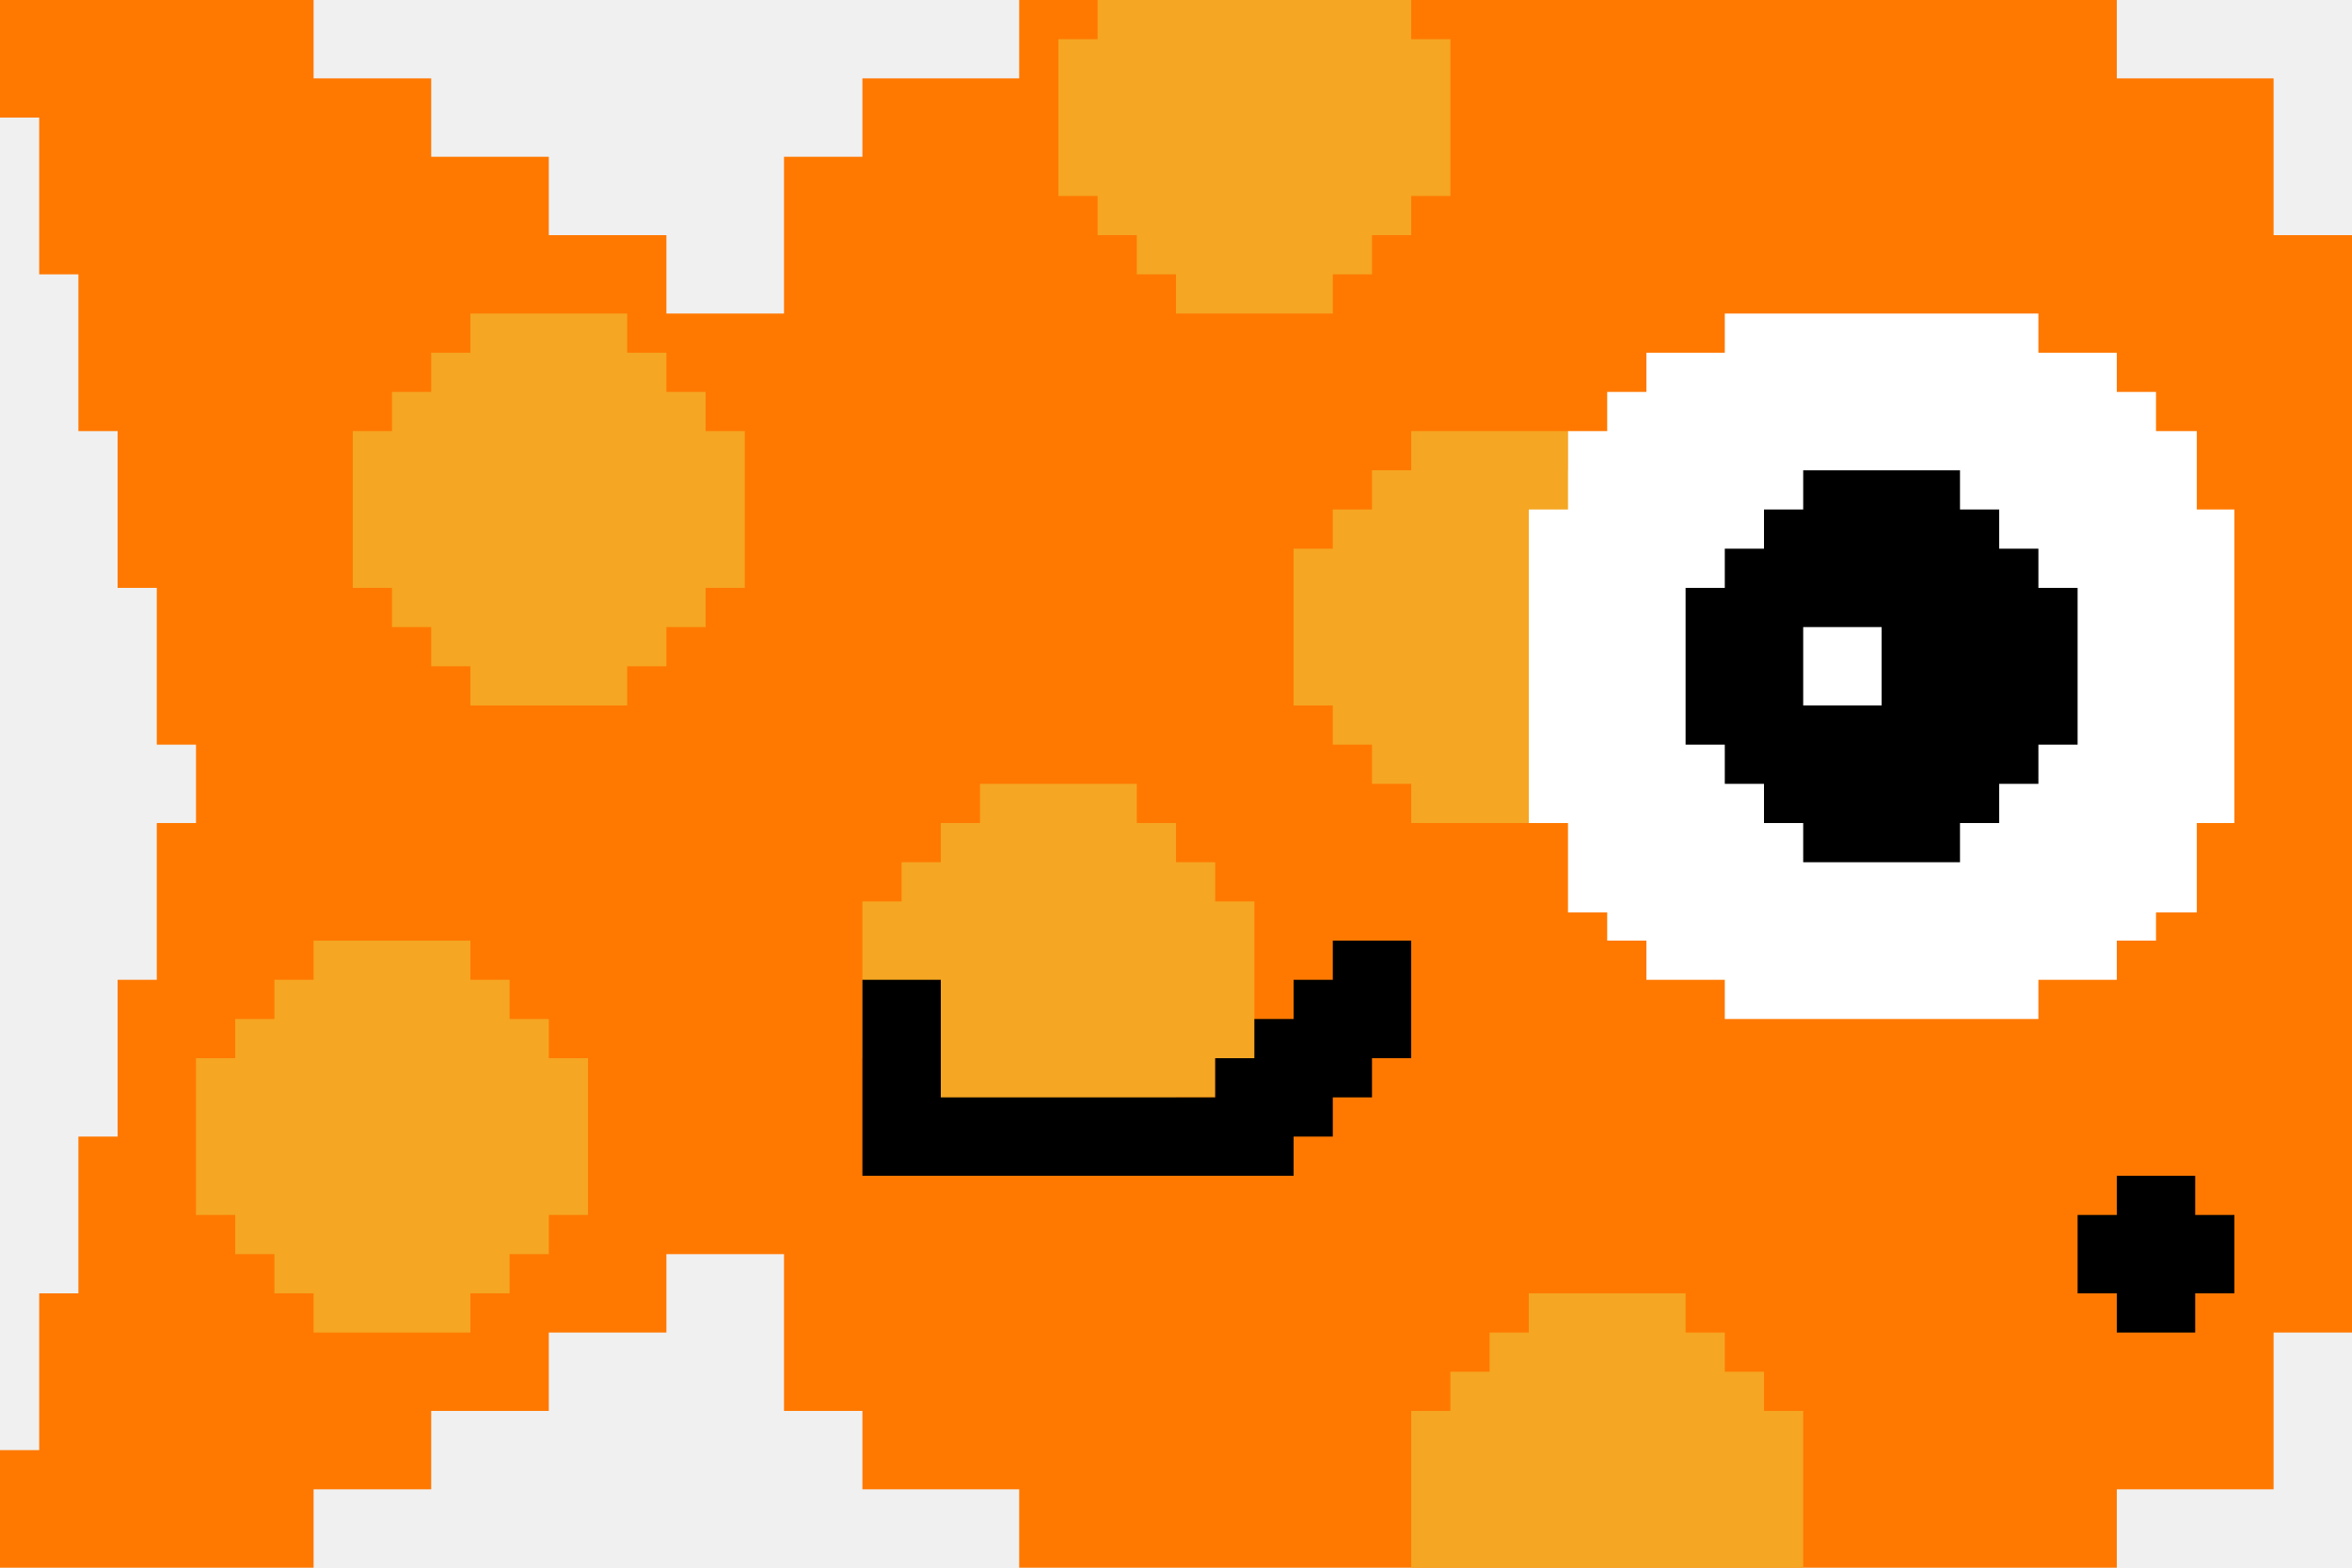
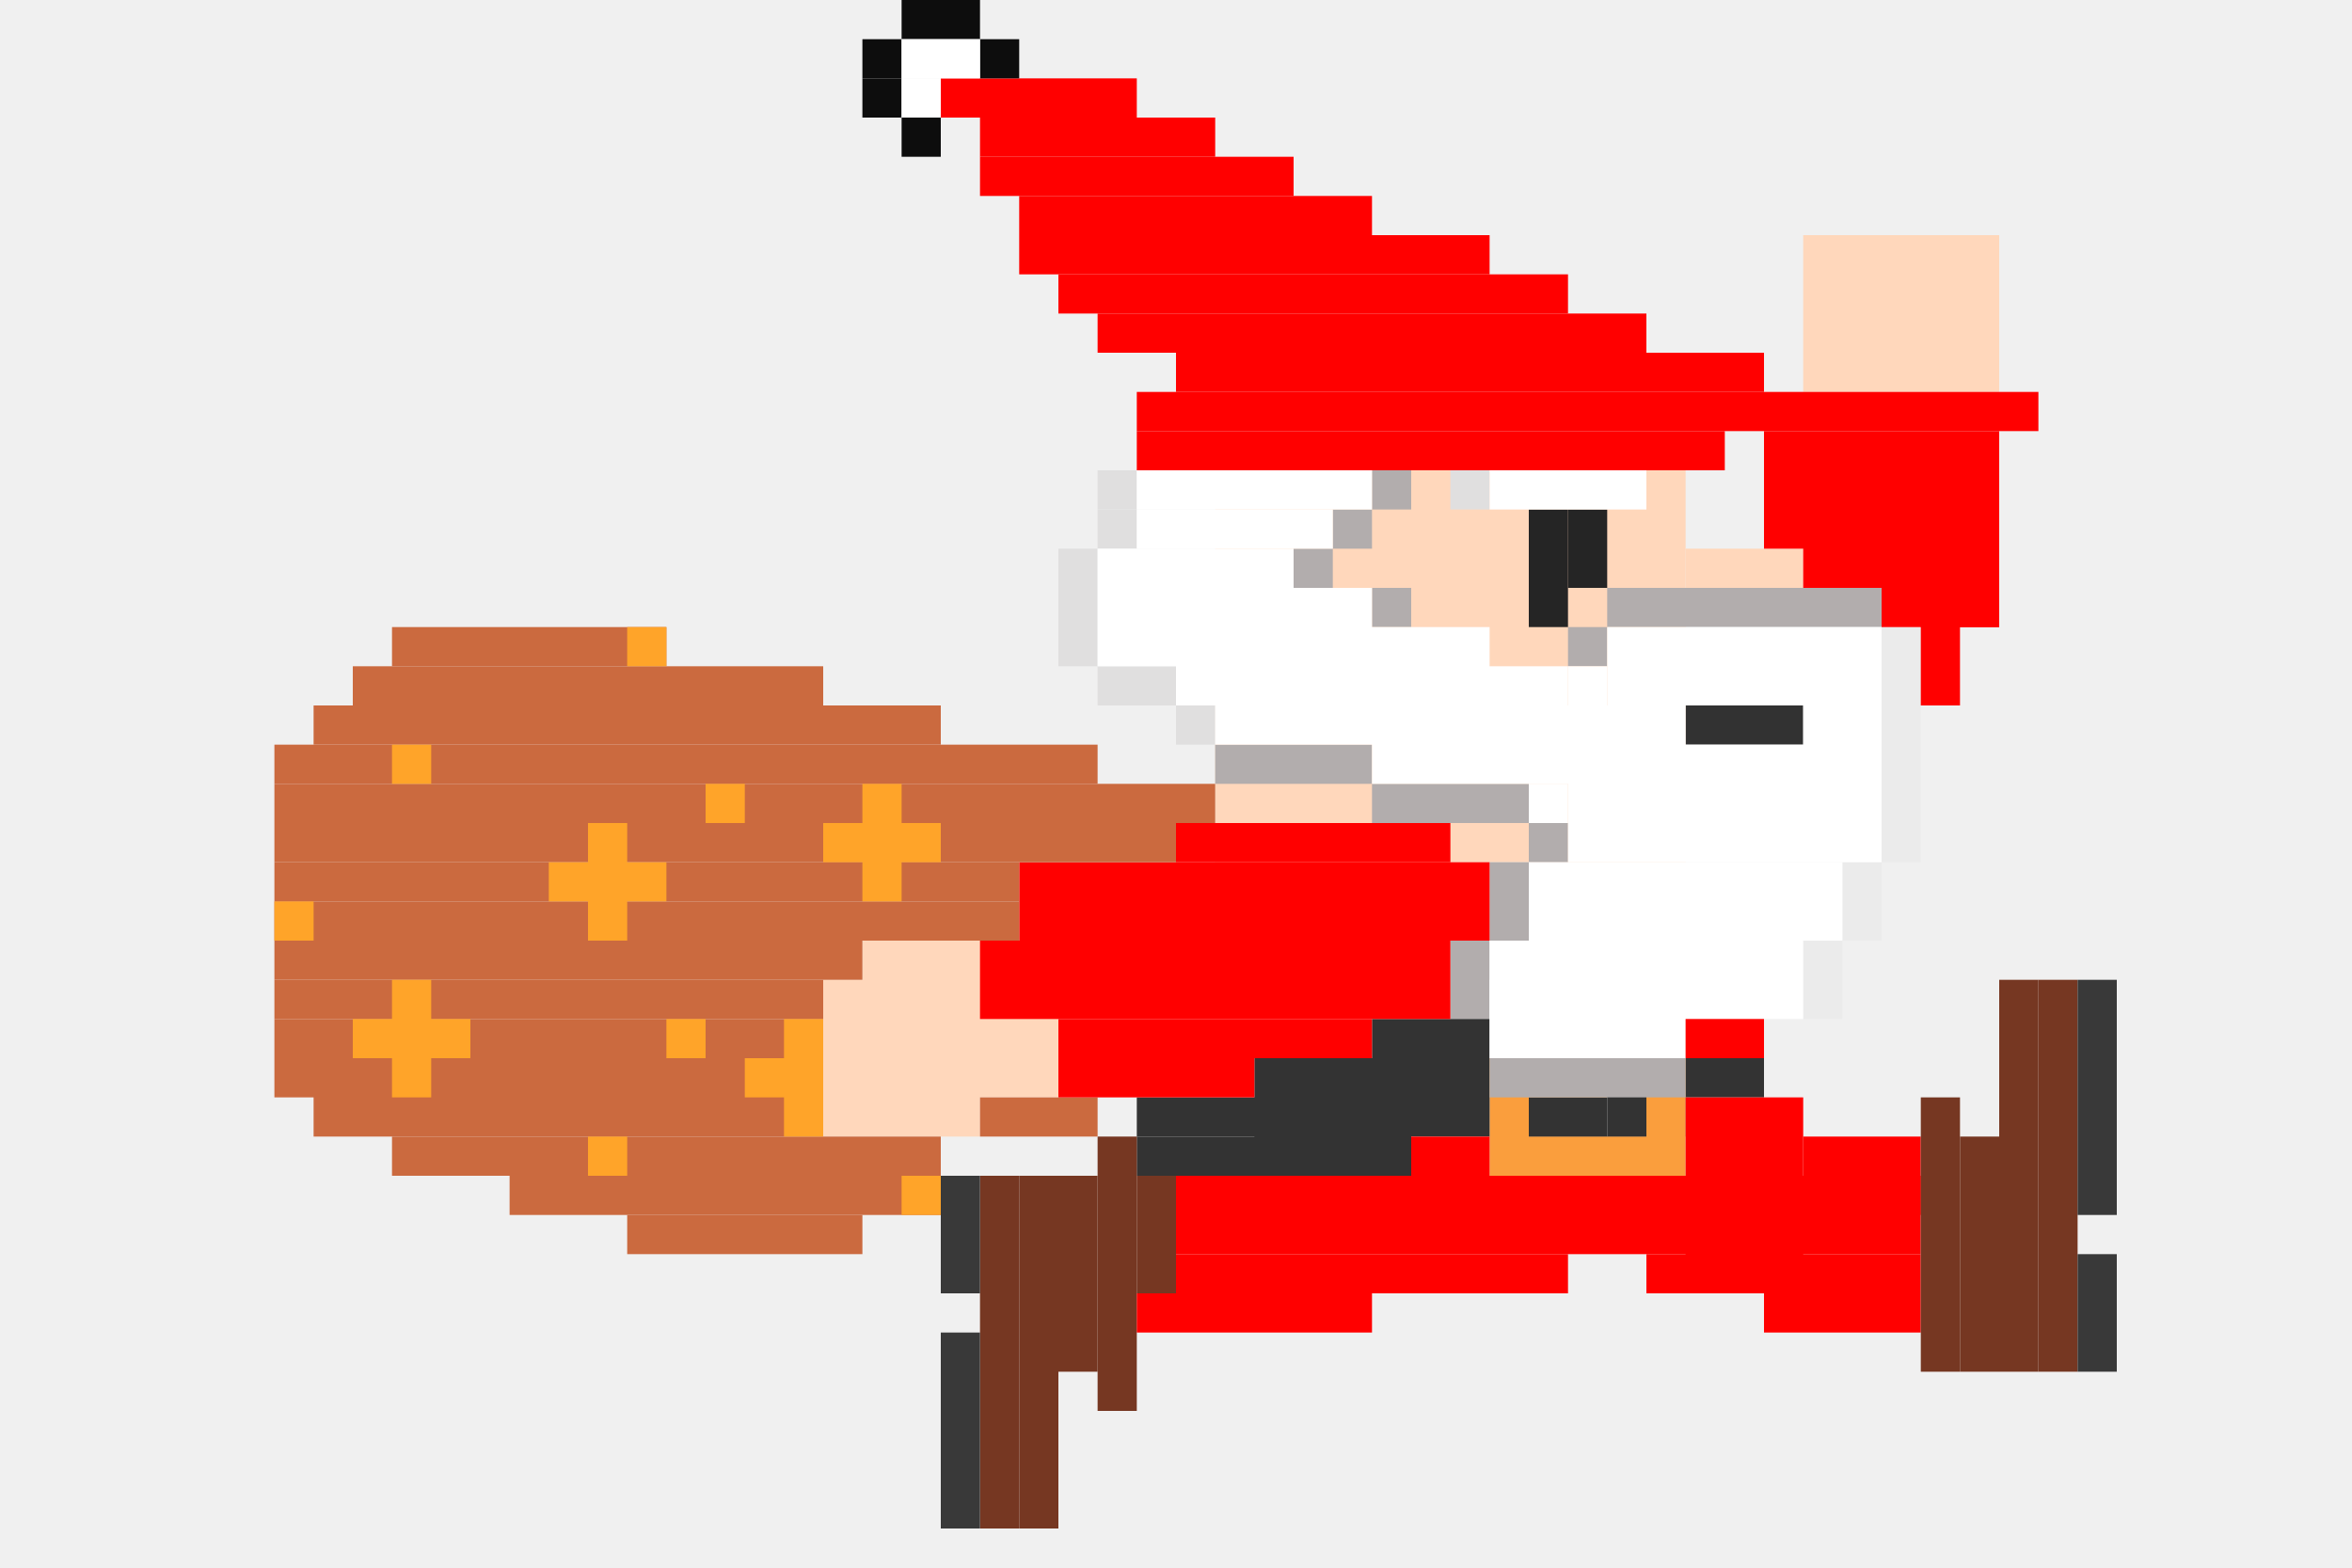
<svg xmlns="http://www.w3.org/2000/svg" width="60px" height="40px" viewBox="0 0 60 40" version="1.1">
-   <g id="Fish_Frame02" stroke="none" stroke-width="1" fill="none" fill-rule="evenodd">
-     <path d="M1,37 L1,33 L2,33 L2,29 L3,29 L3,25 L4,25 L4,21 L5,21 L5,19 L4,19 L4,15 L3,15 L3,11 L2,11 L2,7 L1,7 L1,3 L0,3 L0,0 L1,0 L2,0 L3,0 L4,0 L5,0 L8,0 L8,2 L11,2 L11,4 L14,4 L14,6 L17,6 L17,8 L20,8 L20,4 L22,4 L22,2 L26,2 L26,0 L54,0 L54,2 L58,2 L58,6 L60,6 L60,34 L58,34 L58,38 L54,38 L54,40 L26,40 L26,38 L22,38 L22,36 L20,36 L20,32 L17,32 L17,34 L14,34 L14,36 L11,36 L11,38 L8,38 L8,40 L5,40 L4,40 L3,40 L2,40 L1,40 L0,40 L0,37 L1,37 Z" id="Body" fill="#FF7901" />
-     <path d="M31,23 L32,23 L32,27 L31,27 L31,28 L30,28 L30,29 L29,29 L29,30 L25,30 L25,29 L24,29 L24,28 L23,28 L23,27 L22,27 L22,23 L23,23 L23,22 L24,22 L24,21 L25,21 L25,20 L29,20 L29,21 L30,21 L30,22 L31,22 L31,23 Z" id="Spot6" fill="#F5A623" />
-     <path d="M42,14 L43,14 L43,18 L42,18 L42,19 L41,19 L41,20 L40,20 L40,21 L36,21 L36,20 L35,20 L35,19 L34,19 L34,18 L33,18 L33,14 L34,14 L34,13 L35,13 L35,12 L36,12 L36,11 L40,11 L40,12 L41,12 L41,13 L42,13 L42,14 Z" id="Spot5" fill="#F5A623" />
-     <path d="M14,27 L15,27 L15,31 L14,31 L14,32 L13,32 L13,33 L12,33 L12,34 L8,34 L8,33 L7,33 L7,32 L6,32 L6,31 L5,31 L5,27 L6,27 L6,26 L7,26 L7,25 L8,25 L8,24 L12,24 L12,25 L13,25 L13,26 L14,26 L14,27 Z" id="Spot4" fill="#F5A623" />
-     <path d="M28,5 L27,5 L27,1 L28,1 L28,1.5339034e-16 L36,1.6229665e-15 L36,1 L37,1 L37,5 L36,5 L36,6 L35,6 L35,7 L34,7 L34,8 L30,8 L30,7 L29,7 L29,6 L28,6 L28,5 Z" id="Spot3" fill="#F5A623" />
-     <path d="M45,36 L46,36 L46,40 L36,40 L36,36 L37,36 L37,35 L38,35 L38,34 L39,34 L39,33 L43,33 L43,34 L44,34 L44,35 L45,35 L45,36 Z" id="Spot2" fill="#F5A623" />
-     <path d="M18,11 L19,11 L19,15 L18,15 L18,16 L17,16 L17,17 L16,17 L16,18 L12,18 L12,17 L11,17 L11,16 L10,16 L10,15 L9,15 L9,11 L10,11 L10,10 L11,10 L11,9 L12,9 L12,8 L16,8 L16,9 L17,9 L17,10 L18,10 L18,11 Z" id="Spot1" fill="#F5A623" />
-     <path d="M56,31 L57,31 L57,33 L56,33 L56,34 L54,34 L54,33 L53,33 L53,31 L54,31 L54,30 L56,30 L56,31 Z" id="Mouth" fill="#000000" />
-     <path d="M34,25 L34,24 L36,24 L36,27 L35,27 L35,28 L34,28 L34,29 L33,29 L33,30 L32,30 L24,30 L22,30 L22,25 L24,25 L24,28 L31,28 L31,27 L32,27 L32,26 L33,26 L33,25 L34,25 Z" id="Fin2" fill="#000000" />
-     <g id="Eye" transform="translate(39, 8)">
-       <path d="M1,5 L1,3 L2,3 L2,2 L3,2 L3,1 L5,1 L5,0 L13,0 L13,1 L15,1 L15,2 L16,2 L16,3 L17.041,3 L17.041,5 L18,5 L18,13 L17.041,13 L17.041,15.281 L16,15.281 L16,16 L15,16 L15,17 L13,17 L13,18 L5,18 L5,17 L3,17 L3,16 L2,16 L2,15.281 L1,15.281 L1,13 L0,13 L0,5 L1,5 Z" id="Outer" fill="#FFFFFF" />
-       <path d="M13,7 L14,7 L14,11 L13,11 L13,12 L12,12 L12,13 L11,13 L11,14 L7,14 L7,13 L6,13 L6,12 L5,12 L5,11 L4,11 L4,7 L5,7 L5,6 L6,6 L6,5 L7,5 L7,4 L11,4 L11,5 L12,5 L12,6 L13,6 L13,7 Z" id="Inner" fill="#000000" />
-       <rect id="Dot" fill="#FFFFFF" x="7" y="8" width="2" height="2" />
+   <g id="Santa_Frame02" stroke="none" stroke-width="1" fill="none" fill-rule="evenodd">
+     <g id="Group" transform="translate(7, 0)">
+       <rect id="Rectangle-Copy-47" fill="#FFD7BB" x="36" y="14" width="3" height="1" />
+       <rect id="Rectangle-Copy-56" fill="#FFD7BB" x="39" y="6" width="5" height="4" />
+       <rect id="Rectangle-Copy-71" fill="#FFD7BB" x="15" y="24" width="5" height="4" />
+       <rect id="Rectangle-Copy-72" fill="#FFD7BB" x="14" y="25" width="4" height="4" />
+       <rect id="Rectangle-Copy-48" fill="#FFD7BB" x="24" y="12" width="12" height="10" />
+       <rect id="Rectangle" fill="#FF0000" x="21" y="8" width="14" height="1" />
+       <rect id="Rectangle-Copy-12" fill="#FF0000" x="20" y="7" width="13" height="1" />
+       <rect id="Rectangle-Copy-13" fill="#FF0000" x="19" y="5" width="9" height="1" />
+       <rect id="Rectangle-Copy-134" fill="#FF0000" x="19" y="6" width="12" height="1" />
+       <rect id="Rectangle-Copy-4" fill="#FF0000" x="18" y="3" width="6" height="1" />
+       <rect id="Rectangle-Copy-133" fill="#FF0000" x="18" y="4" width="8" height="1" />
+       <rect id="Rectangle-Copy-5" fill="#FF0000" x="17" y="2" width="5" height="1" />
+       <rect id="Rectangle-Copy-6" fill="#0D0D0D" x="18" y="1" width="1" height="1" />
+       <rect id="Rectangle-Copy-7" fill="#0D0D0D" x="17" y="0" width="1" height="1" />
+       <rect id="Rectangle-Copy-8" fill="#0D0D0D" x="16" y="0" width="1" height="1" />
+       <rect id="Rectangle-Copy-9" fill="#0D0D0D" x="15" y="1" width="1" height="1" />
+       <rect id="Rectangle-Copy-10" fill="#0D0D0D" x="15" y="2" width="1" height="1" />
+       <rect id="Rectangle-Copy-11" fill="#0D0D0D" x="16" y="3" width="1" height="1" />
+       <rect id="Rectangle-Copy-18" fill="#B2ADAD" x="28" y="12" width="1" height="1" />
+       <rect id="Rectangle-Copy-19" fill="#B2ADAD" x="27" y="13" width="1" height="1" />
+       <rect id="Rectangle-Copy-21" fill="#E0DFDF" x="21" y="13" width="1" height="1" />
+       <rect id="Rectangle-Copy-27" fill="#E0DFDF" x="21" y="17" width="2" height="1" />
+       <rect id="Rectangle-Copy-128" fill="#E0DFDF" x="23" y="18" width="1" height="1" />
+       <rect id="Rectangle-Copy-26" fill="#E0DFDF" x="21" y="12" width="1" height="1" />
+       <rect id="Rectangle-Copy-131" fill="#E0DFDF" x="30" y="12" width="1" height="1" />
+       <rect id="Rectangle-Copy-20" fill="#B2ADAD" x="26" y="14" width="1" height="1" />
+       <rect id="Rectangle-Copy-39" fill="#B2ADAD" x="28" y="15" width="1" height="1" />
+       <rect id="Rectangle-Copy-36" fill="#B2ADAD" x="33" y="16" width="1" height="1" />
+       <rect id="Rectangle-Copy-43" fill="#323232" x="36" y="18" width="3" height="1" />
+       <rect id="Rectangle-Copy-40" fill="#B2ADAD" x="32" y="21" width="1" height="1" />
+       <rect id="Rectangle-Copy-41" fill="#B2ADAD" x="31" y="22" width="1" height="2" />
+       <rect id="Rectangle-Copy-44" fill="#EBEBEB" x="40" y="22" width="1" height="2" />
+       <rect id="Rectangle-Copy-45" fill="#EBEBEB" x="39" y="24" width="1" height="2" />
+       <rect id="Rectangle-Copy-42" fill="#B2ADAD" x="30" y="24" width="1" height="2" />
+       <rect id="Rectangle-Copy-57" fill="#949494" x="35" y="27" width="1" height="2" />
+       <rect id="Rectangle-Copy-59" fill="#FA9E3D" x="35" y="27" width="1" height="3" />
+       <rect id="Rectangle-Copy-58" fill="#FA9E3D" x="31" y="27" width="1" height="3" />
+       <rect id="Rectangle-Copy-60" fill="#FA9E3D" x="32" y="29" width="3" height="1" />
+       <rect id="Rectangle-Copy-96" fill="#FA9E3D" x="32" y="29" width="3" height="1" />
+       <rect id="Rectangle-Copy-97" fill="#FA9E3D" x="32" y="27" width="2" height="1" />
+       <rect id="Rectangle-Copy-61" fill="#333333" x="34" y="27" width="1" height="2" />
+       <rect id="Rectangle-Copy-63" fill="#333333" x="32" y="28" width="2" height="1" />
+       <rect id="Rectangle-Copy-65" fill="#333333" x="25" y="27" width="4" height="3" />
+       <rect id="Rectangle-Copy-66" fill="#333333" x="22" y="28" width="4" height="1" />
+       <rect id="Rectangle-Copy-95" fill="#333333" x="22" y="29" width="4" height="1" />
+       <rect id="Rectangle-Copy-64" fill="#333333" x="28" y="26" width="3" height="3" />
+       <rect id="Rectangle-Copy-62" fill="#333333" x="36" y="27" width="2" height="1" />
+       <rect id="Rectangle-Copy-34" fill="#EBEBEB" x="41" y="16" width="1" height="6" />
+       <rect id="Rectangle-Copy-35" fill="#B2ADAD" x="34" y="15" width="7" height="1" />
+       <rect id="Rectangle-Copy-49" fill="#252525" x="32" y="13" width="1" height="3" />
+       <rect id="Rectangle-Copy-50" fill="#252525" x="33" y="13" width="1" height="2" />
+       <rect id="Rectangle-Copy-25" fill="#E0DFDF" x="20" y="14" width="1" height="3" />
+       <rect id="Rectangle-Copy-24" fill="#B2ADAD" x="24" y="19" width="4" height="1" />
+       <rect id="Rectangle-Copy-38" fill="#B2ADAD" x="28" y="20" width="4" height="1" />
+       <rect id="Rectangle-Copy-14" fill="#FFFFFF" x="22" y="12" width="6" height="1" />
+       <rect id="Rectangle-Copy-130" fill="#FFFFFF" x="31" y="12" width="4" height="1" />
+       <rect id="Rectangle-Copy-92" fill="#FFFFFF" x="16" y="1" width="2" height="1" />
+       <rect id="Rectangle-Copy-93" fill="#FFFFFF" x="16" y="2" width="1" height="1" />
+       <rect id="Rectangle-Copy-15" fill="#FFFFFF" x="22" y="13" width="5" height="1" />
+       <rect id="Rectangle-Copy-16" fill="#FFFFFF" x="21" y="14" width="5" height="3" />
+       <rect id="Rectangle-Copy-17" fill="#FFFFFF" x="23" y="16" width="8" height="2" />
+       <rect id="Rectangle-Copy-23" fill="#FFFFFF" x="23" y="15" width="5" height="2" />
+       <rect id="Rectangle-Copy-22" fill="#FFFFFF" x="28" y="17" width="5" height="3" />
+       <rect id="Rectangle-Copy-127" fill="#FFFFFF" x="24" y="18" width="5" height="1" />
+       <rect id="Rectangle-Copy-28" fill="#FFFFFF" x="34" y="16" width="7" height="2" />
+       <rect id="Rectangle-Copy-31" fill="#FFFFFF" x="33" y="19" width="8" height="3" />
+       <rect id="Rectangle-Copy-32" fill="#FFFFFF" x="32" y="22" width="8" height="2" />
+       <rect id="Rectangle-Copy-33" fill="#FFFFFF" x="31" y="24" width="8" height="2" />
+       <rect id="Rectangle-Copy-138" fill="#FFFFFF" x="31" y="25" width="5" height="2" />
+       <rect id="Rectangle-Copy-29" fill="#FFFFFF" x="32" y="18" width="4" height="2" />
+       <rect id="Rectangle-Copy-37" fill="#FFFFFF" x="33" y="17" width="1" height="1" />
+       <rect id="Rectangle-Copy-129" fill="#FFFFFF" x="32" y="20" width="1" height="1" />
+       <rect id="Rectangle-Copy-30" fill="#FFFFFF" x="39" y="18" width="2" height="2" />
+       <rect id="Rectangle-Copy-2" fill="#FF0000" x="22" y="10" width="16" height="1" />
+       <rect id="Rectangle-Copy" fill="#FF0000" x="23" y="9" width="15" height="1" />
+       <rect id="Rectangle-Copy-3" fill="#FF0000" x="22" y="11" width="15" height="1" />
+       <rect id="Rectangle-Copy-51" fill="#FF0000" x="38" y="10" width="7" height="1" />
+       <rect id="Rectangle-Copy-52" fill="#FF0000" x="38" y="11" width="6" height="3" />
+       <rect id="Rectangle-Copy-67" fill="#FF0000" x="18" y="24" width="12" height="2" />
+       <rect id="Rectangle-Copy-70" fill="#FF0000" x="19" y="22" width="12" height="2" />
+       <rect id="Rectangle-Copy-94" fill="#FF0000" x="23" y="21" width="7" height="1" />
+       <rect id="Rectangle-Copy-98" fill="#CB6A3F" x="0" y="19" width="21" height="1" />
+       <rect id="Rectangle-Copy-100" fill="#CB6A3F" x="1" y="18" width="16" height="1" />
+       <rect id="Rectangle-Copy-101" fill="#CB6A3F" x="2" y="17" width="12" height="1" />
+       <rect id="Rectangle-Copy-102" fill="#CB6A3F" x="3" y="16" width="7" height="1" />
+       <rect id="Rectangle-Copy-99" fill="#CB6A3F" x="0" y="20" width="24" height="1" />
+       <rect id="Rectangle-Copy-132" fill="#CB6A3F" x="0" y="21" width="23" height="1" />
+       <rect id="Rectangle-Copy-103" fill="#CB6A3F" x="0" y="22" width="19" height="1" />
+       <rect id="Rectangle-Copy-104" fill="#CB6A3F" x="0" y="23" width="19" height="1" />
+       <rect id="Rectangle-Copy-105" fill="#CB6A3F" x="0" y="24" width="15" height="1" />
+       <rect id="Rectangle-Copy-106" fill="#CB6A3F" x="0" y="25" width="14" height="1" />
+       <rect id="Rectangle-Copy-107" fill="#CB6A3F" x="0" y="26" width="14" height="2" />
+       <rect id="Rectangle-Copy-108" fill="#CB6A3F" x="1" y="27" width="13" height="2" />
+       <rect id="Rectangle-Copy-109" fill="#CB6A3F" x="3" y="29" width="14" height="1" />
+       <rect id="Rectangle-Copy-112" fill="#CB6A3F" x="18" y="28" width="3" height="1" />
+       <rect id="Rectangle-Copy-110" fill="#CB6A3F" x="6" y="30" width="11" height="1" />
+       <rect id="Rectangle-Copy-111" fill="#CB6A3F" x="9" y="31" width="6" height="1" />
+       <rect id="Rectangle-Copy-68" fill="#FF0000" x="20" y="26" width="8" height="1" />
+       <rect id="Rectangle-Copy-69" fill="#FF0000" x="20" y="27" width="5" height="1" />
+       <rect id="Rectangle-Copy-75" fill="#FF0000" x="29" y="29" width="2" height="1" />
+       <rect id="Rectangle-Copy-73" fill="#FF0000" x="23" y="30" width="19" height="2" />
+       <rect id="Rectangle-Copy-76" fill="#FF0000" x="36" y="28" width="3" height="5" />
+       <rect id="Rectangle-Copy-135" fill="#FF0000" x="38" y="33" width="4" height="1" />
+       <rect id="Rectangle-Copy-136" fill="#FF0000" x="35" y="32" width="7" height="1" />
+       <rect id="Rectangle-Copy-77" fill="#FF0000" x="38" y="30" width="4" height="1" />
+       <rect id="Rectangle-Copy-78" fill="#FF0000" x="39" y="29" width="3" height="1" />
+       <rect id="Rectangle-Copy-79" fill="#763722" x="42" y="28" width="1" height="7" />
+       <rect id="Rectangle-Copy-85" fill="#763722" x="21" y="29" width="1" height="7" />
+       <rect id="Rectangle-Copy-86" fill="#763722" x="22" y="30" width="1" height="3" />
+       <rect id="Rectangle-Copy-80" fill="#763722" x="43" y="29" width="1" height="6" />
+       <rect id="Rectangle-Copy-87" fill="#763722" x="20" y="30" width="1" height="5" />
+       <rect id="Rectangle-Copy-88" fill="#763722" x="19" y="30" width="1" height="9" />
+       <rect id="Rectangle-Copy-89" fill="#763722" x="18" y="30" width="1" height="9" />
+       <rect id="Rectangle-Copy-90" fill="#393939" x="17" y="30" width="1" height="3" />
+       <rect id="Rectangle-Copy-91" fill="#393939" x="17" y="34" width="1" height="5" />
+       <rect id="Rectangle-Copy-81" fill="#763722" x="44" y="25" width="1" height="10" />
+       <rect id="Rectangle-Copy-82" fill="#763722" x="45" y="25" width="1" height="10" />
+       <rect id="Rectangle-Copy-83" fill="#393939" x="46" y="25" width="1" height="6" />
+       <rect id="Rectangle-Copy-84" fill="#393939" x="46" y="32" width="1" height="3" />
+       <rect id="Rectangle-Copy-74" fill="#FF0000" x="22" y="33" width="6" height="1" />
+       <rect id="Rectangle-Copy-137" fill="#FF0000" x="23" y="32" width="10" height="1" />
+       <rect id="Rectangle-Copy-53" fill="#FF0000" x="39" y="12" width="5" height="3" />
+       <rect id="Rectangle-Copy-54" fill="#FF0000" x="42" y="13" width="2" height="3" />
+       <rect id="Rectangle-Copy-139" fill="#FF0000" x="42" y="15" width="1" height="3" />
+       <rect id="Rectangle-Copy-140" fill="#FF0000" x="36" y="26" width="2" height="1" />
+       <rect id="Rectangle-Copy-55" fill="#FF0000" x="41" y="14" width="3" height="2" />
+       <rect id="Rectangle" fill="#FFA429" x="8" y="21" width="1" height="3" />
+       <rect id="Rectangle-Copy-122" fill="#FFA429" x="3" y="25" width="1" height="3" />
+       <rect id="Rectangle-Copy-114" fill="#FFA429" x="13" y="26" width="1" height="3" />
+       <rect id="Rectangle-Copy-116" fill="#FFA429" x="15" y="20" width="1" height="3" />
+       <rect id="Rectangle-Copy-113" fill="#FFA429" transform="translate(8.5, 22.5) rotate(-270) translate(-8.5, -22.5) " x="8" y="21" width="1" height="3" />
+       <rect id="Rectangle-Copy-123" fill="#FFA429" transform="translate(3.5, 26.5) rotate(-270) translate(-3.5, -26.5) " x="3" y="25" width="1" height="3" />
+       <rect id="Rectangle-Copy-115" fill="#FFA429" transform="translate(13, 27.5) rotate(-270) translate(-13, -27.5) " x="12.5" y="26.5" width="1" height="2" />
+       <rect id="Rectangle-Copy-117" fill="#FFA429" transform="translate(15.5, 21.5) rotate(-270) translate(-15.5, -21.5) " x="15" y="20" width="1" height="3" />
+       <rect id="Rectangle-Copy-118" fill="#FFA429" transform="translate(10.5, 26.5) rotate(-270) translate(-10.5, -26.5) " x="10" y="26" width="1" height="1" />
+       <rect id="Rectangle-Copy-119" fill="#FFA429" transform="translate(11.5, 20.5) rotate(-270) translate(-11.5, -20.5) " x="11" y="20" width="1" height="1" />
+       <rect id="Rectangle-Copy-120" fill="#FFA429" transform="translate(3.5, 19.5) rotate(-270) translate(-3.5, -19.5) " x="3" y="19" width="1" height="1" />
+       <rect id="Rectangle-Copy-124" fill="#FFA429" transform="translate(9.5, 16.5) rotate(-270) translate(-9.5, -16.5) " x="9" y="16" width="1" height="1" />
+       <rect id="Rectangle-Copy-125" fill="#FFA429" transform="translate(0.5, 23.5) rotate(-270) translate(-0.5, -23.5) " x="0" y="23" width="1" height="1" />
+       <rect id="Rectangle-Copy-126" fill="#FFA429" transform="translate(16.5, 30.5) rotate(-270) translate(-16.5, -30.5) " x="16" y="30" width="1" height="1" />
+       <rect id="Rectangle-Copy-46" fill="#B2ADAD" x="31" y="27" width="5" height="1" />
+       <rect id="Rectangle-Copy-121" fill="#FFA429" transform="translate(8.5, 29.5) rotate(-270) translate(-8.5, -29.5) " x="8" y="29" width="1" height="1" />
    </g>
  </g>
</svg>
